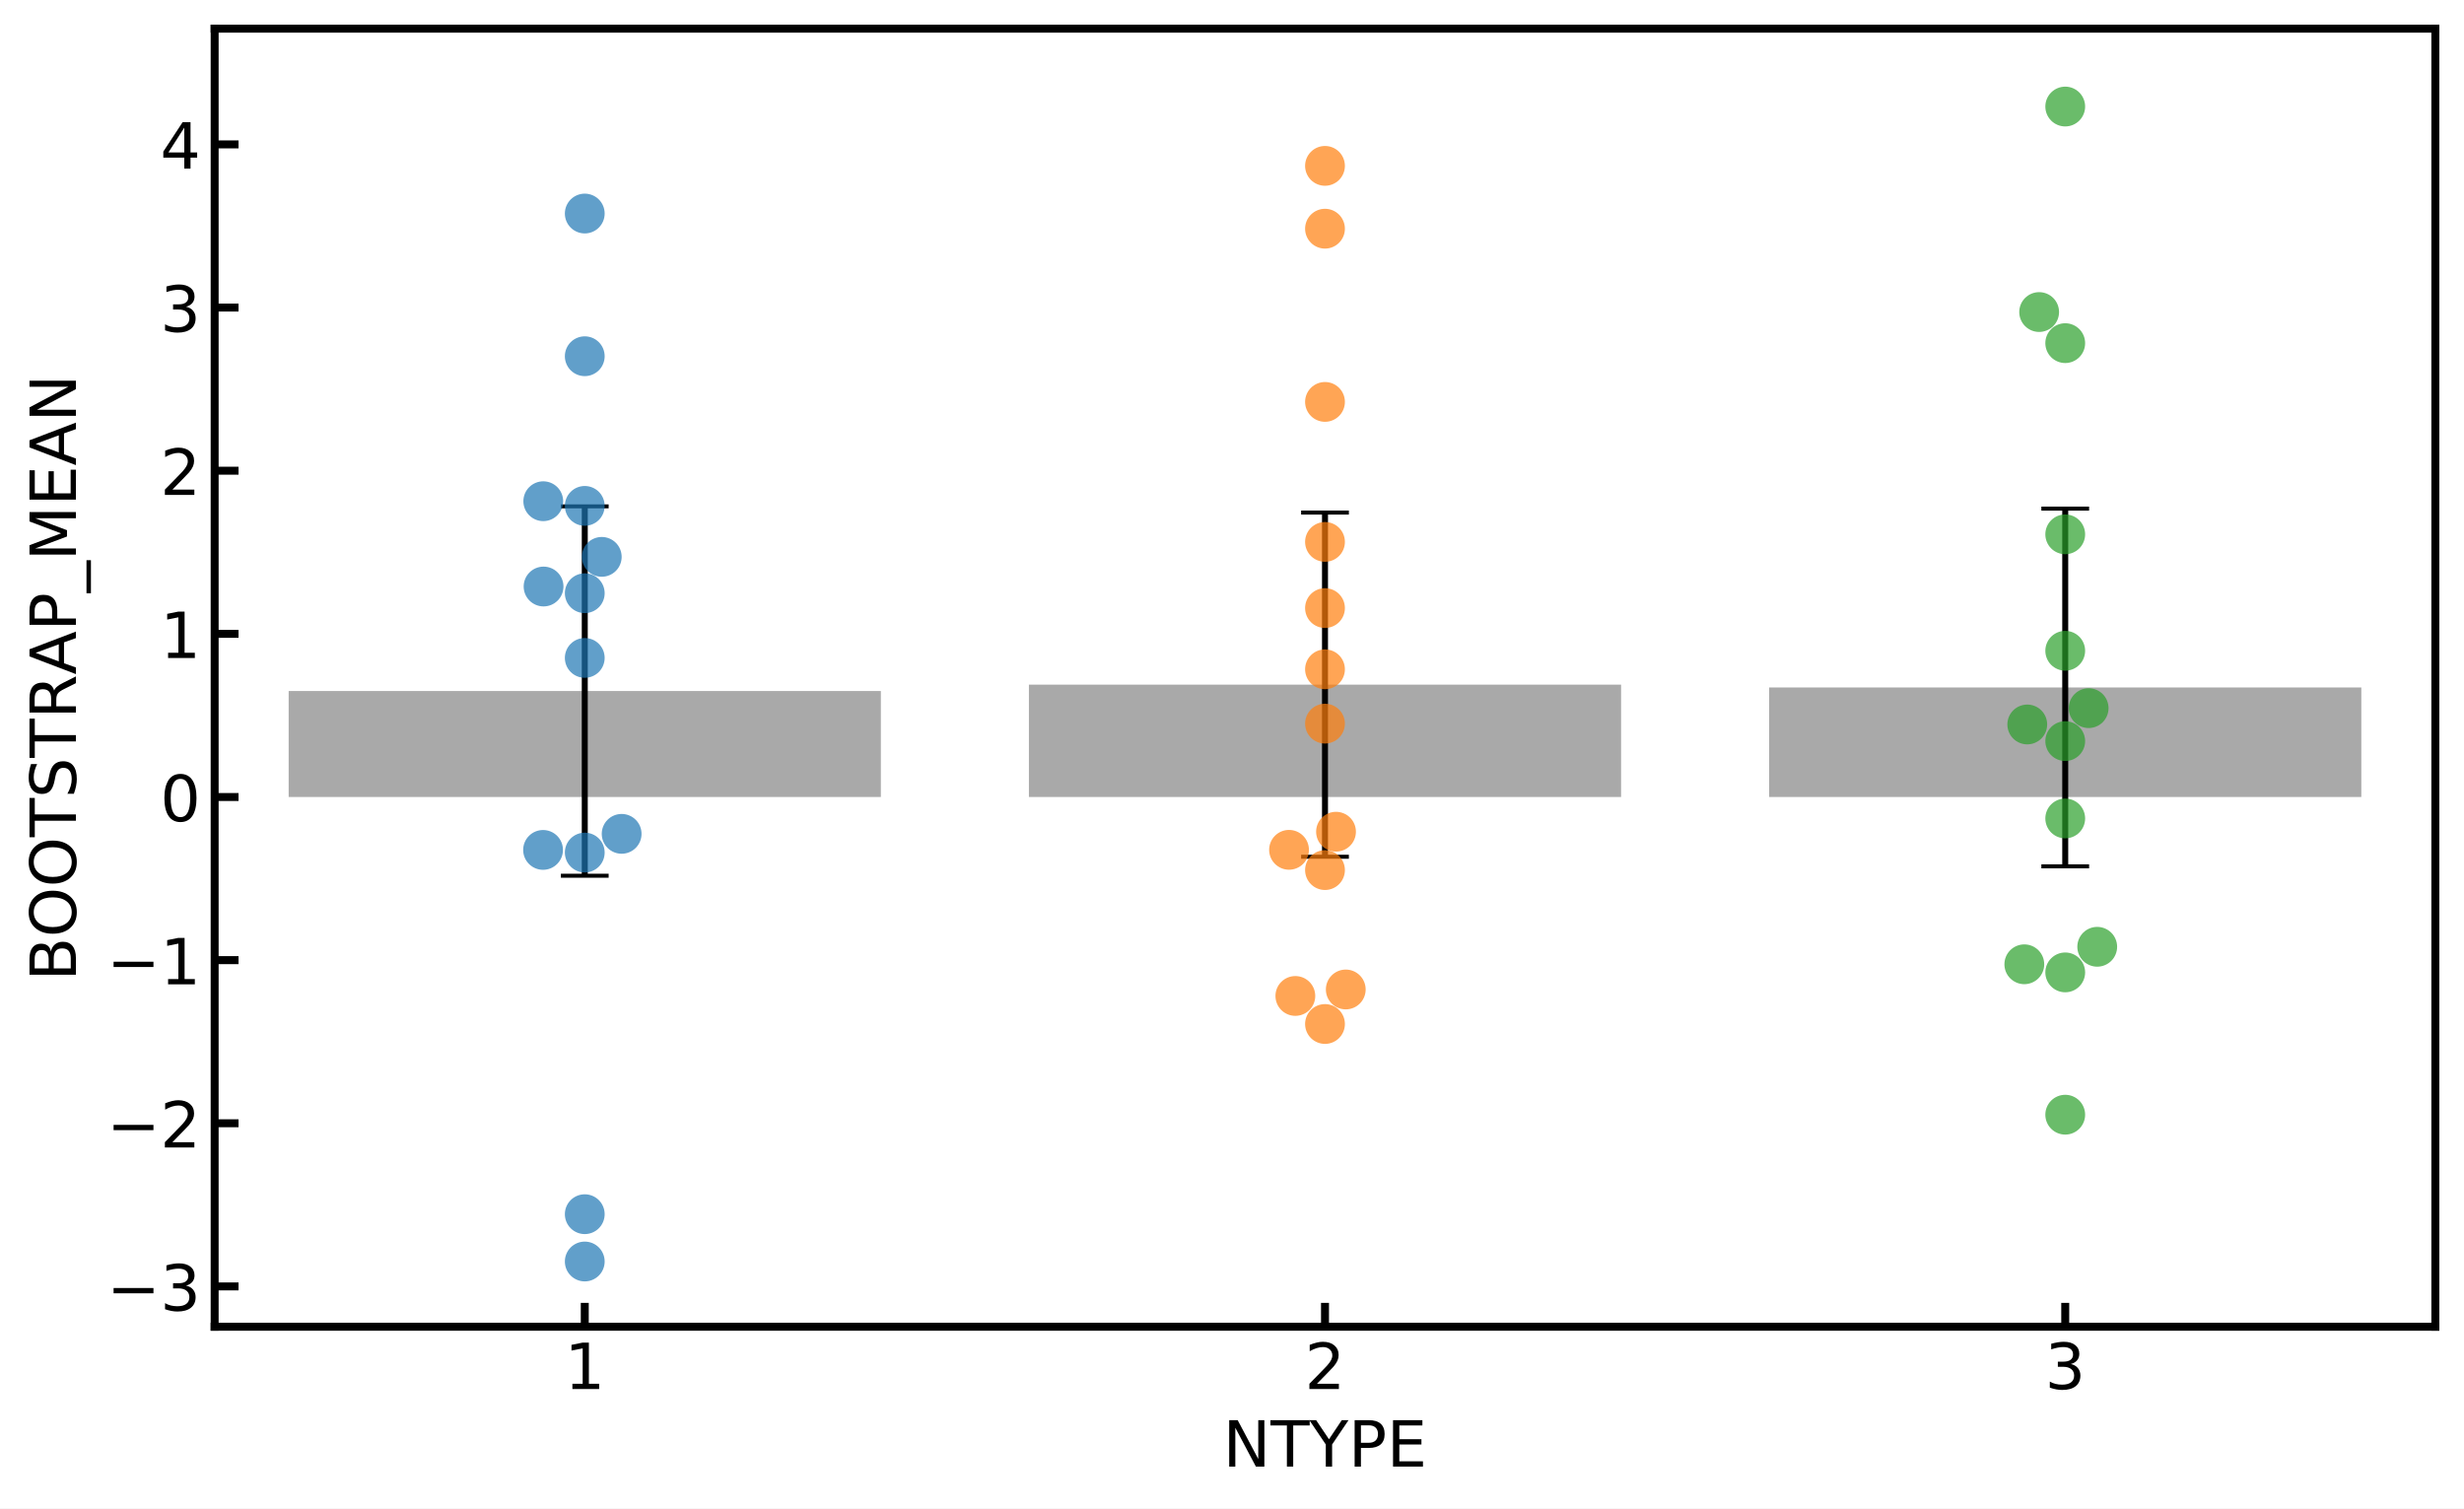
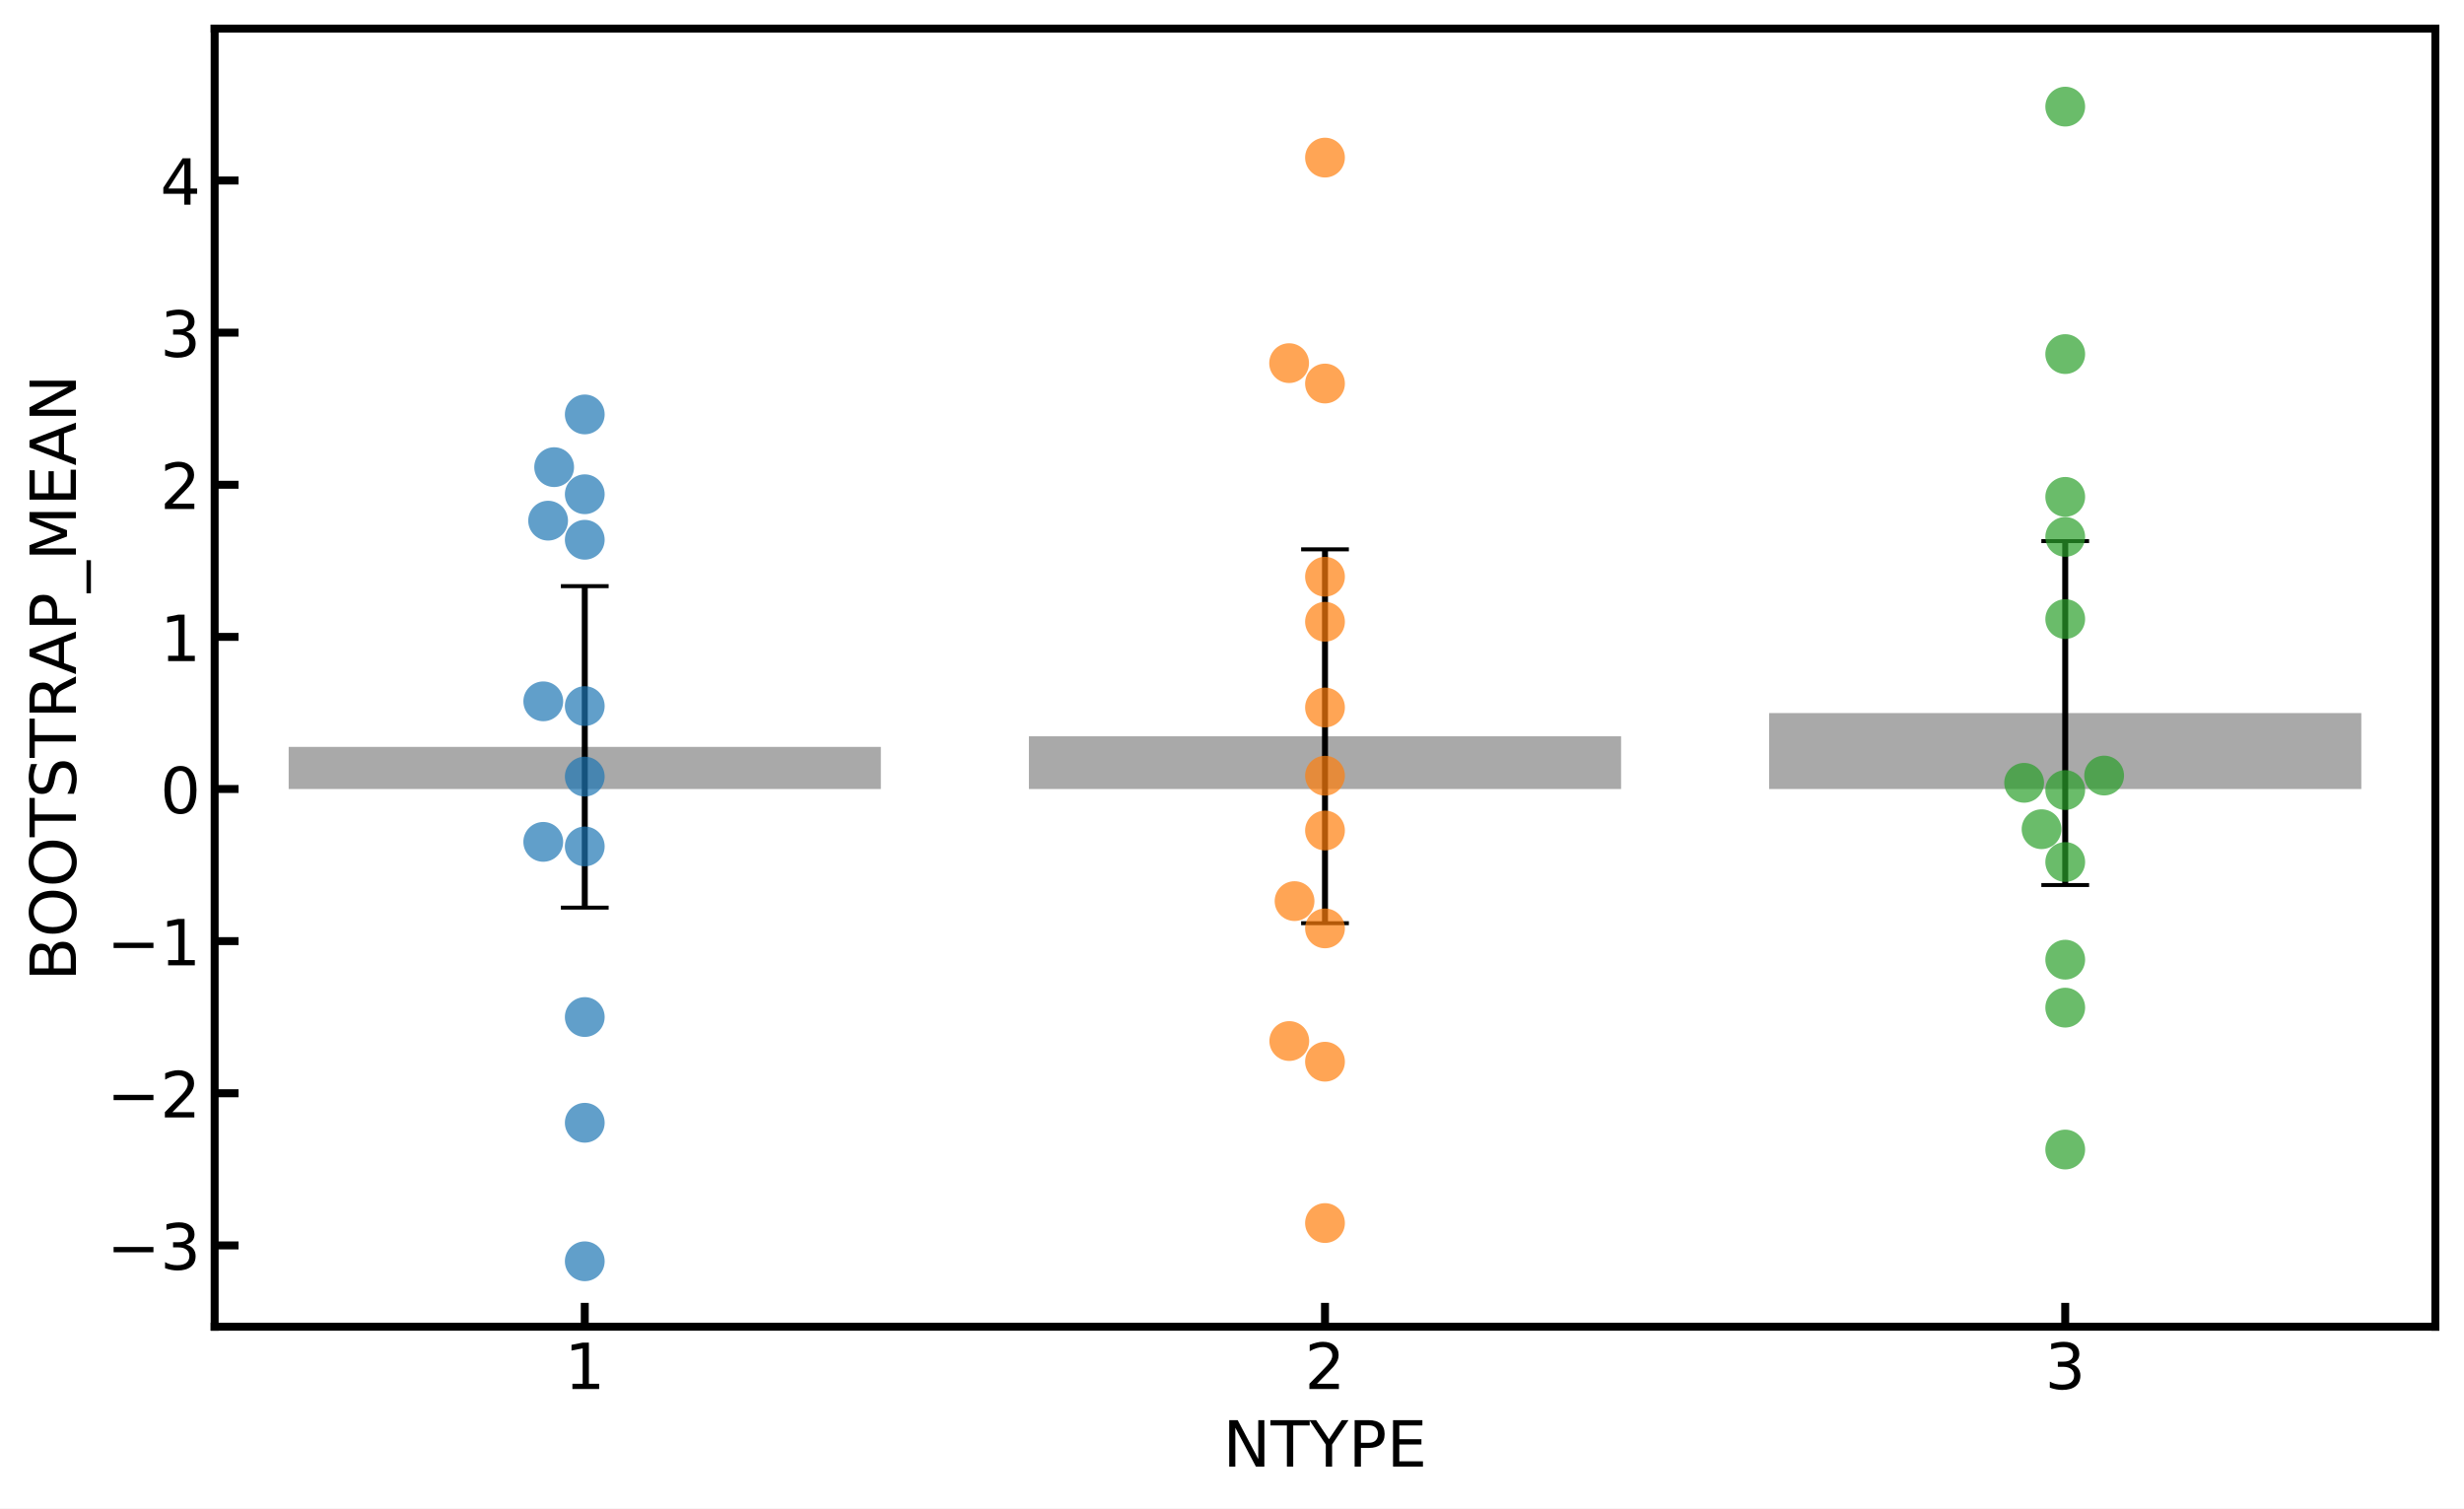
<svg xmlns="http://www.w3.org/2000/svg" xmlns:xlink="http://www.w3.org/1999/xlink" height="379.03pt" version="1.1" viewBox="0 0 619.135 379.03" width="619.135pt">
  <defs>
    <style type="text/css">
*{stroke-linecap:butt;stroke-linejoin:round;}
  </style>
  </defs>
  <g id="figure_1">
    <g id="patch_1">
      <path d="M 0 379.03  L 619.135 379.03  L 619.135 0  L 0 0  z " style="fill:#ffffff;" />
    </g>
    <g id="axes_1">
      <g id="patch_2">
        <path d="M 53.935 333.36  L 611.935 333.36  L 611.935 7.2  L 53.935 7.2  z " style="fill:#ffffff;" />
      </g>
      <g id="patch_3">
-         <path clip-path="url(#p061b980708)" d="M 72.535 200.255  L 221.335 200.255  L 221.335 173.631  L 72.535 173.631  z " style="fill:#a9a9a9;" />
+         <path clip-path="url(#pa48d9155c0)" d="M 72.535 198.251  L 221.335 198.251  L 221.335 187.669  L 72.535 187.669  z " style="fill:#a9a9a9;" />
      </g>
      <g id="patch_4">
-         <path clip-path="url(#p061b980708)" d="M 258.535 200.255  L 407.335 200.255  L 407.335 172.028  L 258.535 172.028  z " style="fill:#a9a9a9;" />
+         <path clip-path="url(#pa48d9155c0)" d="M 258.535 198.251  L 407.335 198.251  L 407.335 185.004  L 258.535 185.004  z " style="fill:#a9a9a9;" />
      </g>
      <g id="patch_5">
-         <path clip-path="url(#p061b980708)" d="M 444.535 200.255  L 593.335 200.255  L 593.335 172.738  L 444.535 172.738  z " style="fill:#a9a9a9;" />
+         <path clip-path="url(#pa48d9155c0)" d="M 444.535 198.251  L 593.335 198.251  L 593.335 179.171  L 444.535 179.171  z " style="fill:#a9a9a9;" />
      </g>
      <g id="matplotlib.axis_1">
        <g id="xtick_1">
          <g id="line2d_1">
            <defs>
-               <path d="M 0 0  L 0 -6  " id="m90420523d6" style="stroke:#000000;stroke-width:2;" />
-             </defs>
-             <g>
-               <use style="stroke:#000000;stroke-width:2;" x="146.935" xlink:href="#m90420523d6" y="333.36" />
+               <path d="M 0 0  L 0 -6  " id="m35ed0ee018" style="stroke:#000000;stroke-width:2;" />
+             </defs>
+             <g>
+               <use style="stroke:#000000;stroke-width:2;" x="146.935" xlink:href="#m35ed0ee018" y="333.36" />
            </g>
          </g>
          <g id="text_1">
            <defs>
              <path d="M 12.406 8.297  L 28.516 8.297  L 28.516 63.922  L 10.984 60.406  L 10.984 69.391  L 28.422 72.906  L 38.281 72.906  L 38.281 8.297  L 54.391 8.297  L 54.391 0  L 12.406 0  z " id="DejaVuSans-49" />
            </defs>
            <g transform="translate(141.845 349.0175)scale(0.16 -0.16)">
              <use xlink:href="#DejaVuSans-49" />
            </g>
          </g>
        </g>
        <g id="xtick_2">
          <g id="line2d_2">
            <g>
-               <use style="stroke:#000000;stroke-width:2;" x="332.935" xlink:href="#m90420523d6" y="333.36" />
+               <use style="stroke:#000000;stroke-width:2;" x="332.935" xlink:href="#m35ed0ee018" y="333.36" />
            </g>
          </g>
          <g id="text_2">
            <defs>
              <path d="M 19.188 8.297  L 53.609 8.297  L 53.609 0  L 7.328 0  L 7.328 8.297  Q 12.938 14.109 22.625 23.891  Q 32.328 33.688 34.812 36.531  Q 39.547 41.844 41.422 45.531  Q 43.312 49.219 43.312 52.781  Q 43.312 58.594 39.234 62.25  Q 35.156 65.922 28.609 65.922  Q 23.969 65.922 18.812 64.312  Q 13.672 62.703 7.812 59.422  L 7.812 69.391  Q 13.766 71.781 18.938 73  Q 24.125 74.219 28.422 74.219  Q 39.75 74.219 46.484 68.547  Q 53.219 62.891 53.219 53.422  Q 53.219 48.922 51.531 44.891  Q 49.859 40.875 45.406 35.406  Q 44.188 33.984 37.641 27.219  Q 31.109 20.453 19.188 8.297  z " id="DejaVuSans-50" />
            </defs>
            <g transform="translate(327.845 349.0175)scale(0.16 -0.16)">
              <use xlink:href="#DejaVuSans-50" />
            </g>
          </g>
        </g>
        <g id="xtick_3">
          <g id="line2d_3">
            <g>
-               <use style="stroke:#000000;stroke-width:2;" x="518.935" xlink:href="#m90420523d6" y="333.36" />
+               <use style="stroke:#000000;stroke-width:2;" x="518.935" xlink:href="#m35ed0ee018" y="333.36" />
            </g>
          </g>
          <g id="text_3">
            <defs>
              <path d="M 40.578 39.312  Q 47.656 37.797 51.625 33  Q 55.609 28.219 55.609 21.188  Q 55.609 10.406 48.188 4.484  Q 40.766 -1.422 27.094 -1.422  Q 22.516 -1.422 17.656 -0.516  Q 12.797 0.391 7.625 2.203  L 7.625 11.719  Q 11.719 9.328 16.594 8.109  Q 21.484 6.891 26.812 6.891  Q 36.078 6.891 40.938 10.547  Q 45.797 14.203 45.797 21.188  Q 45.797 27.641 41.281 31.266  Q 36.766 34.906 28.719 34.906  L 20.219 34.906  L 20.219 43.016  L 29.109 43.016  Q 36.375 43.016 40.234 45.922  Q 44.094 48.828 44.094 54.297  Q 44.094 59.906 40.109 62.906  Q 36.141 65.922 28.719 65.922  Q 24.656 65.922 20.016 65.031  Q 15.375 64.156 9.812 62.312  L 9.812 71.094  Q 15.438 72.656 20.344 73.438  Q 25.25 74.219 29.594 74.219  Q 40.828 74.219 47.359 69.109  Q 53.906 64.016 53.906 55.328  Q 53.906 49.266 50.438 45.094  Q 46.969 40.922 40.578 39.312  z " id="DejaVuSans-51" />
            </defs>
            <g transform="translate(513.845 349.0175)scale(0.16 -0.16)">
              <use xlink:href="#DejaVuSans-51" />
            </g>
          </g>
        </g>
        <g id="text_4">
          <defs>
            <path d="M 9.812 72.906  L 23.094 72.906  L 55.422 11.922  L 55.422 72.906  L 64.984 72.906  L 64.984 0  L 51.703 0  L 19.391 60.984  L 19.391 0  L 9.812 0  z " id="DejaVuSans-78" />
            <path d="M -0.297 72.906  L 61.375 72.906  L 61.375 64.594  L 35.5 64.594  L 35.5 0  L 25.594 0  L 25.594 64.594  L -0.297 64.594  z " id="DejaVuSans-84" />
            <path d="M -0.203 72.906  L 10.406 72.906  L 30.609 42.922  L 50.688 72.906  L 61.281 72.906  L 35.5 34.719  L 35.5 0  L 25.594 0  L 25.594 34.719  z " id="DejaVuSans-89" />
            <path d="M 19.672 64.797  L 19.672 37.406  L 32.078 37.406  Q 38.969 37.406 42.719 40.969  Q 46.484 44.531 46.484 51.125  Q 46.484 57.672 42.719 61.234  Q 38.969 64.797 32.078 64.797  z M 9.812 72.906  L 32.078 72.906  Q 44.344 72.906 50.609 67.359  Q 56.891 61.812 56.891 51.125  Q 56.891 40.328 50.609 34.812  Q 44.344 29.297 32.078 29.297  L 19.672 29.297  L 19.672 0  L 9.812 0  z " id="DejaVuSans-80" />
            <path d="M 9.812 72.906  L 55.906 72.906  L 55.906 64.594  L 19.672 64.594  L 19.672 43.016  L 54.391 43.016  L 54.391 34.719  L 19.672 34.719  L 19.672 8.297  L 56.781 8.297  L 56.781 0  L 9.812 0  z " id="DejaVuSans-69" />
          </defs>
          <g transform="translate(307.2987 368.5025)scale(0.16 -0.16)">
            <use xlink:href="#DejaVuSans-78" />
            <use x="74.805" xlink:href="#DejaVuSans-84" />
            <use x="135.889" xlink:href="#DejaVuSans-89" />
            <use x="196.973" xlink:href="#DejaVuSans-80" />
            <use x="257.275" xlink:href="#DejaVuSans-69" />
          </g>
        </g>
      </g>
      <g id="matplotlib.axis_2">
        <g id="ytick_1">
          <g id="line2d_4">
            <defs>
-               <path d="M 0 0  L 6 0  " id="mc00b51de02" style="stroke:#000000;stroke-width:2;" />
-             </defs>
-             <g>
-               <use style="stroke:#000000;stroke-width:2;" x="53.935" xlink:href="#mc00b51de02" y="323.234" />
+               <path d="M 0 0  L 6 0  " id="m6a6de9eea1" style="stroke:#000000;stroke-width:2;" />
+             </defs>
+             <g>
+               <use style="stroke:#000000;stroke-width:2;" x="53.935" xlink:href="#m6a6de9eea1" y="312.924" />
            </g>
          </g>
          <g id="text_5">
            <defs>
              <path d="M 10.594 35.5  L 73.188 35.5  L 73.188 27.203  L 10.594 27.203  z " id="DejaVuSans-8722" />
            </defs>
-             <g transform="translate(26.8475 329.3125)scale(0.16 -0.16)">
+             <g transform="translate(26.8475 319.0023)scale(0.16 -0.16)">
              <use xlink:href="#DejaVuSans-8722" />
              <use x="83.789" xlink:href="#DejaVuSans-51" />
            </g>
          </g>
        </g>
        <g id="ytick_2">
          <g id="line2d_5">
            <g>
-               <use style="stroke:#000000;stroke-width:2;" x="53.935" xlink:href="#mc00b51de02" y="282.241" />
+               <use style="stroke:#000000;stroke-width:2;" x="53.935" xlink:href="#m6a6de9eea1" y="274.699" />
            </g>
          </g>
          <g id="text_6">
-             <g transform="translate(26.8475 288.3196)scale(0.16 -0.16)">
+             <g transform="translate(26.8475 280.7782)scale(0.16 -0.16)">
              <use xlink:href="#DejaVuSans-8722" />
              <use x="83.789" xlink:href="#DejaVuSans-50" />
            </g>
          </g>
        </g>
        <g id="ytick_3">
          <g id="line2d_6">
            <g>
-               <use style="stroke:#000000;stroke-width:2;" x="53.935" xlink:href="#mc00b51de02" y="241.248" />
+               <use style="stroke:#000000;stroke-width:2;" x="53.935" xlink:href="#m6a6de9eea1" y="236.475" />
            </g>
          </g>
          <g id="text_7">
-             <g transform="translate(26.8475 247.3266)scale(0.16 -0.16)">
+             <g transform="translate(26.8475 242.5542)scale(0.16 -0.16)">
              <use xlink:href="#DejaVuSans-8722" />
              <use x="83.789" xlink:href="#DejaVuSans-49" />
            </g>
          </g>
        </g>
        <g id="ytick_4">
          <g id="line2d_7">
            <g>
-               <use style="stroke:#000000;stroke-width:2;" x="53.935" xlink:href="#mc00b51de02" y="200.255" />
+               <use style="stroke:#000000;stroke-width:2;" x="53.935" xlink:href="#m6a6de9eea1" y="198.251" />
            </g>
          </g>
          <g id="text_8">
            <defs>
              <path d="M 31.781 66.406  Q 24.172 66.406 20.328 58.906  Q 16.5 51.422 16.5 36.375  Q 16.5 21.391 20.328 13.891  Q 24.172 6.391 31.781 6.391  Q 39.453 6.391 43.281 13.891  Q 47.125 21.391 47.125 36.375  Q 47.125 51.422 43.281 58.906  Q 39.453 66.406 31.781 66.406  z M 31.781 74.219  Q 44.047 74.219 50.516 64.516  Q 56.984 54.828 56.984 36.375  Q 56.984 17.969 50.516 8.266  Q 44.047 -1.422 31.781 -1.422  Q 19.531 -1.422 13.062 8.266  Q 6.594 17.969 6.594 36.375  Q 6.594 54.828 13.062 64.516  Q 19.531 74.219 31.781 74.219  z " id="DejaVuSans-48" />
            </defs>
-             <g transform="translate(40.255 206.3337)scale(0.16 -0.16)">
+             <g transform="translate(40.255 204.3301)scale(0.16 -0.16)">
              <use xlink:href="#DejaVuSans-48" />
            </g>
          </g>
        </g>
        <g id="ytick_5">
          <g id="line2d_8">
            <g>
-               <use style="stroke:#000000;stroke-width:2;" x="53.935" xlink:href="#mc00b51de02" y="159.262" />
+               <use style="stroke:#000000;stroke-width:2;" x="53.935" xlink:href="#m6a6de9eea1" y="160.027" />
            </g>
          </g>
          <g id="text_9">
-             <g transform="translate(40.255 165.3407)scale(0.16 -0.16)">
+             <g transform="translate(40.255 166.106)scale(0.16 -0.16)">
              <use xlink:href="#DejaVuSans-49" />
            </g>
          </g>
        </g>
        <g id="ytick_6">
          <g id="line2d_9">
            <g>
-               <use style="stroke:#000000;stroke-width:2;" x="53.935" xlink:href="#mc00b51de02" y="118.269" />
+               <use style="stroke:#000000;stroke-width:2;" x="53.935" xlink:href="#m6a6de9eea1" y="121.803" />
            </g>
          </g>
          <g id="text_10">
-             <g transform="translate(40.255 124.3477)scale(0.16 -0.16)">
+             <g transform="translate(40.255 127.8819)scale(0.16 -0.16)">
              <use xlink:href="#DejaVuSans-50" />
            </g>
          </g>
        </g>
        <g id="ytick_7">
          <g id="line2d_10">
            <g>
-               <use style="stroke:#000000;stroke-width:2;" x="53.935" xlink:href="#mc00b51de02" y="77.276" />
+               <use style="stroke:#000000;stroke-width:2;" x="53.935" xlink:href="#m6a6de9eea1" y="83.579" />
            </g>
          </g>
          <g id="text_11">
-             <g transform="translate(40.255 83.35477)scale(0.16 -0.16)">
+             <g transform="translate(40.255 89.65787)scale(0.16 -0.16)">
              <use xlink:href="#DejaVuSans-51" />
            </g>
          </g>
        </g>
        <g id="ytick_8">
          <g id="line2d_11">
            <g>
-               <use style="stroke:#000000;stroke-width:2;" x="53.935" xlink:href="#mc00b51de02" y="36.283" />
+               <use style="stroke:#000000;stroke-width:2;" x="53.935" xlink:href="#m6a6de9eea1" y="45.355" />
            </g>
          </g>
          <g id="text_12">
            <defs>
              <path d="M 37.797 64.312  L 12.891 25.391  L 37.797 25.391  z M 35.203 72.906  L 47.609 72.906  L 47.609 25.391  L 58.016 25.391  L 58.016 17.188  L 47.609 17.188  L 47.609 0  L 37.797 0  L 37.797 17.188  L 4.891 17.188  L 4.891 26.703  z " id="DejaVuSans-52" />
            </defs>
-             <g transform="translate(40.255 42.3618)scale(0.16 -0.16)">
+             <g transform="translate(40.255 51.4338)scale(0.16 -0.16)">
              <use xlink:href="#DejaVuSans-52" />
            </g>
          </g>
        </g>
        <g id="text_13">
          <defs>
            <path d="M 19.672 34.812  L 19.672 8.109  L 35.5 8.109  Q 43.453 8.109 47.281 11.406  Q 51.125 14.703 51.125 21.484  Q 51.125 28.328 47.281 31.562  Q 43.453 34.812 35.5 34.812  z M 19.672 64.797  L 19.672 42.828  L 34.281 42.828  Q 41.5 42.828 45.031 45.531  Q 48.578 48.25 48.578 53.812  Q 48.578 59.328 45.031 62.062  Q 41.5 64.797 34.281 64.797  z M 9.812 72.906  L 35.016 72.906  Q 46.297 72.906 52.391 68.219  Q 58.5 63.531 58.5 54.891  Q 58.5 48.188 55.375 44.234  Q 52.25 40.281 46.188 39.312  Q 53.469 37.75 57.5 32.781  Q 61.531 27.828 61.531 20.406  Q 61.531 10.641 54.891 5.312  Q 48.25 0 35.984 0  L 9.812 0  z " id="DejaVuSans-66" />
            <path d="M 39.406 66.219  Q 28.656 66.219 22.328 58.203  Q 16.016 50.203 16.016 36.375  Q 16.016 22.609 22.328 14.594  Q 28.656 6.594 39.406 6.594  Q 50.141 6.594 56.422 14.594  Q 62.703 22.609 62.703 36.375  Q 62.703 50.203 56.422 58.203  Q 50.141 66.219 39.406 66.219  z M 39.406 74.219  Q 54.734 74.219 63.906 63.938  Q 73.094 53.656 73.094 36.375  Q 73.094 19.141 63.906 8.859  Q 54.734 -1.422 39.406 -1.422  Q 24.031 -1.422 14.812 8.828  Q 5.609 19.094 5.609 36.375  Q 5.609 53.656 14.812 63.938  Q 24.031 74.219 39.406 74.219  z " id="DejaVuSans-79" />
            <path d="M 53.516 70.516  L 53.516 60.891  Q 47.906 63.578 42.922 64.891  Q 37.938 66.219 33.297 66.219  Q 25.25 66.219 20.875 63.094  Q 16.5 59.969 16.5 54.203  Q 16.5 49.359 19.406 46.891  Q 22.312 44.438 30.422 42.922  L 36.375 41.703  Q 47.406 39.594 52.656 34.297  Q 57.906 29 57.906 20.125  Q 57.906 9.516 50.797 4.047  Q 43.703 -1.422 29.984 -1.422  Q 24.812 -1.422 18.969 -0.25  Q 13.141 0.922 6.891 3.219  L 6.891 13.375  Q 12.891 10.016 18.656 8.297  Q 24.422 6.594 29.984 6.594  Q 38.422 6.594 43.016 9.906  Q 47.609 13.234 47.609 19.391  Q 47.609 24.75 44.312 27.781  Q 41.016 30.812 33.5 32.328  L 27.484 33.5  Q 16.453 35.688 11.516 40.375  Q 6.594 45.062 6.594 53.422  Q 6.594 63.094 13.406 68.656  Q 20.219 74.219 32.172 74.219  Q 37.312 74.219 42.625 73.281  Q 47.953 72.359 53.516 70.516  z " id="DejaVuSans-83" />
            <path d="M 44.391 34.188  Q 47.562 33.109 50.562 29.594  Q 53.562 26.078 56.594 19.922  L 66.609 0  L 56 0  L 46.688 18.703  Q 43.062 26.031 39.672 28.422  Q 36.281 30.812 30.422 30.812  L 19.672 30.812  L 19.672 0  L 9.812 0  L 9.812 72.906  L 32.078 72.906  Q 44.578 72.906 50.734 67.672  Q 56.891 62.453 56.891 51.906  Q 56.891 45.016 53.688 40.469  Q 50.484 35.938 44.391 34.188  z M 19.672 64.797  L 19.672 38.922  L 32.078 38.922  Q 39.203 38.922 42.844 42.219  Q 46.484 45.516 46.484 51.906  Q 46.484 58.297 42.844 61.547  Q 39.203 64.797 32.078 64.797  z " id="DejaVuSans-82" />
            <path d="M 34.188 63.188  L 20.797 26.906  L 47.609 26.906  z M 28.609 72.906  L 39.797 72.906  L 67.578 0  L 57.328 0  L 50.688 18.703  L 17.828 18.703  L 11.188 0  L 0.781 0  z " id="DejaVuSans-65" />
            <path d="M 50.984 -16.609  L 50.984 -23.578  L -0.984 -23.578  L -0.984 -16.609  z " id="DejaVuSans-95" />
            <path d="M 9.812 72.906  L 24.516 72.906  L 43.109 23.297  L 61.812 72.906  L 76.516 72.906  L 76.516 0  L 66.891 0  L 66.891 64.016  L 48.094 14.016  L 38.188 14.016  L 19.391 64.016  L 19.391 0  L 9.812 0  z " id="DejaVuSans-77" />
          </defs>
          <g transform="translate(19.075 246.4787)rotate(-90)scale(0.16 -0.16)">
            <use xlink:href="#DejaVuSans-66" />
            <use x="68.588" xlink:href="#DejaVuSans-79" />
            <use x="147.299" xlink:href="#DejaVuSans-79" />
            <use x="226.01" xlink:href="#DejaVuSans-84" />
            <use x="287.094" xlink:href="#DejaVuSans-83" />
            <use x="350.57" xlink:href="#DejaVuSans-84" />
            <use x="411.654" xlink:href="#DejaVuSans-82" />
            <use x="481.074" xlink:href="#DejaVuSans-65" />
            <use x="549.482" xlink:href="#DejaVuSans-80" />
            <use x="609.785" xlink:href="#DejaVuSans-95" />
            <use x="659.785" xlink:href="#DejaVuSans-77" />
            <use x="746.064" xlink:href="#DejaVuSans-69" />
            <use x="809.248" xlink:href="#DejaVuSans-65" />
            <use x="877.656" xlink:href="#DejaVuSans-78" />
          </g>
        </g>
      </g>
      <g id="LineCollection_1">
-         <path clip-path="url(#p061b980708)" d="M 146.935 220.036  L 146.935 127.227  " style="fill:none;stroke:#000000;stroke-width:1.5;" />
-         <path clip-path="url(#p061b980708)" d="M 332.935 215.27  L 332.935 128.787  " style="fill:none;stroke:#000000;stroke-width:1.5;" />
-         <path clip-path="url(#p061b980708)" d="M 518.935 217.677  L 518.935 127.799  " style="fill:none;stroke:#000000;stroke-width:1.5;" />
+         <path clip-path="url(#pa48d9155c0)" d="M 146.935 228.059  L 146.935 147.279  " style="fill:none;stroke:#000000;stroke-width:1.5;" />
+         <path clip-path="url(#pa48d9155c0)" d="M 332.935 231.971  L 332.935 138.037  " style="fill:none;stroke:#000000;stroke-width:1.5;" />
+         <path clip-path="url(#pa48d9155c0)" d="M 518.935 222.379  L 518.935 135.964  " style="fill:none;stroke:#000000;stroke-width:1.5;" />
      </g>
      <g id="line2d_12">
        <defs>
-           <path d="M 6 0  L -6 -0  " id="m461feca19f" style="stroke:#000000;" />
+           <path d="M 6 0  L -6 -0  " id="m8e07879049" style="stroke:#000000;" />
        </defs>
-         <g clip-path="url(#p061b980708)">
-           <use style="stroke:#000000;" x="146.935" xlink:href="#m461feca19f" y="220.036" />
-           <use style="stroke:#000000;" x="332.935" xlink:href="#m461feca19f" y="215.27" />
-           <use style="stroke:#000000;" x="518.935" xlink:href="#m461feca19f" y="217.677" />
+         <g clip-path="url(#pa48d9155c0)">
+           <use style="stroke:#000000;" x="146.935" xlink:href="#m8e07879049" y="228.059" />
+           <use style="stroke:#000000;" x="332.935" xlink:href="#m8e07879049" y="231.971" />
+           <use style="stroke:#000000;" x="518.935" xlink:href="#m8e07879049" y="222.379" />
        </g>
      </g>
      <g id="line2d_13">
-         <g clip-path="url(#p061b980708)">
-           <use style="stroke:#000000;" x="146.935" xlink:href="#m461feca19f" y="127.227" />
-           <use style="stroke:#000000;" x="332.935" xlink:href="#m461feca19f" y="128.787" />
-           <use style="stroke:#000000;" x="518.935" xlink:href="#m461feca19f" y="127.799" />
+         <g clip-path="url(#pa48d9155c0)">
+           <use style="stroke:#000000;" x="146.935" xlink:href="#m8e07879049" y="147.279" />
+           <use style="stroke:#000000;" x="332.935" xlink:href="#m8e07879049" y="138.037" />
+           <use style="stroke:#000000;" x="518.935" xlink:href="#m8e07879049" y="135.964" />
        </g>
      </g>
      <g id="patch_6">
        <path d="M 53.935 333.36  L 53.935 7.2  " style="fill:none;stroke:#000000;stroke-linecap:square;stroke-linejoin:miter;stroke-width:2;" />
      </g>
      <g id="patch_7">
        <path d="M 611.935 333.36  L 611.935 7.2  " style="fill:none;stroke:#000000;stroke-linecap:square;stroke-linejoin:miter;stroke-width:2;" />
      </g>
      <g id="patch_8">
        <path d="M 53.935 333.36  L 611.935 333.36  " style="fill:none;stroke:#000000;stroke-linecap:square;stroke-linejoin:miter;stroke-width:2;" />
      </g>
      <g id="patch_9">
        <path d="M 53.935 7.2  L 611.935 7.2  " style="fill:none;stroke:#000000;stroke-linecap:square;stroke-linejoin:miter;stroke-width:2;" />
      </g>
      <g id="PathCollection_1">
        <defs>
-           <path d="M 0 5  C 1.326 5 2.598 4.473 3.536 3.536  C 4.473 2.598 5 1.326 5 0  C 5 -1.326 4.473 -2.598 3.536 -3.536  C 2.598 -4.473 1.326 -5 0 -5  C -1.326 -5 -2.598 -4.473 -3.536 -3.536  C -4.473 -2.598 -5 -1.326 -5 0  C -5 1.326 -4.473 2.598 -3.536 3.536  C -2.598 4.473 -1.326 5 0 5  z " id="C0_0_982b6707ca" />
+           <path d="M 0 5  C 1.326 5 2.598 4.473 3.536 3.536  C 4.473 2.598 5 1.326 5 0  C 5 -1.326 4.473 -2.598 3.536 -3.536  C 2.598 -4.473 1.326 -5 0 -5  C -1.326 -5 -2.598 -4.473 -3.536 -3.536  C -4.473 -2.598 -5 -1.326 -5 0  C -5 1.326 -4.473 2.598 -3.536 3.536  C -2.598 4.473 -1.326 5 0 5  z " id="C0_0_4841799853" />
        </defs>
-         <g clip-path="url(#p061b980708)">
-           <use style="fill:#1f77b4;fill-opacity:0.7;" x="146.935" xlink:href="#C0_0_982b6707ca" y="316.97" />
-         </g>
-         <g clip-path="url(#p061b980708)">
-           <use style="fill:#1f77b4;fill-opacity:0.7;" x="146.935" xlink:href="#C0_0_982b6707ca" y="305.084" />
-         </g>
-         <g clip-path="url(#p061b980708)">
-           <use style="fill:#1f77b4;fill-opacity:0.7;" x="146.935" xlink:href="#C0_0_982b6707ca" y="214.218" />
-         </g>
-         <g clip-path="url(#p061b980708)">
-           <use style="fill:#1f77b4;fill-opacity:0.7;" x="136.458" xlink:href="#C0_0_982b6707ca" y="213.553" />
-         </g>
-         <g clip-path="url(#p061b980708)">
-           <use style="fill:#1f77b4;fill-opacity:0.7;" x="156.202" xlink:href="#C0_0_982b6707ca" y="209.516" />
-         </g>
-         <g clip-path="url(#p061b980708)">
-           <use style="fill:#1f77b4;fill-opacity:0.7;" x="146.935" xlink:href="#C0_0_982b6707ca" y="165.309" />
-         </g>
-         <g clip-path="url(#p061b980708)">
-           <use style="fill:#1f77b4;fill-opacity:0.7;" x="146.935" xlink:href="#C0_0_982b6707ca" y="149.055" />
-         </g>
-         <g clip-path="url(#p061b980708)">
-           <use style="fill:#1f77b4;fill-opacity:0.7;" x="136.585" xlink:href="#C0_0_982b6707ca" y="147.371" />
-         </g>
-         <g clip-path="url(#p061b980708)">
-           <use style="fill:#1f77b4;fill-opacity:0.7;" x="151.206" xlink:href="#C0_0_982b6707ca" y="139.919" />
-         </g>
-         <g clip-path="url(#p061b980708)">
-           <use style="fill:#1f77b4;fill-opacity:0.7;" x="146.935" xlink:href="#C0_0_982b6707ca" y="127.113" />
-         </g>
-         <g clip-path="url(#p061b980708)">
-           <use style="fill:#1f77b4;fill-opacity:0.7;" x="136.508" xlink:href="#C0_0_982b6707ca" y="125.939" />
-         </g>
-         <g clip-path="url(#p061b980708)">
-           <use style="fill:#1f77b4;fill-opacity:0.7;" x="146.935" xlink:href="#C0_0_982b6707ca" y="89.507" />
-         </g>
-         <g clip-path="url(#p061b980708)">
-           <use style="fill:#1f77b4;fill-opacity:0.7;" x="146.935" xlink:href="#C0_0_982b6707ca" y="53.654" />
+         <g clip-path="url(#pa48d9155c0)">
+           <use style="fill:#1f77b4;fill-opacity:0.7;" x="146.935" xlink:href="#C0_0_4841799853" y="316.916" />
+         </g>
+         <g clip-path="url(#pa48d9155c0)">
+           <use style="fill:#1f77b4;fill-opacity:0.7;" x="146.935" xlink:href="#C0_0_4841799853" y="282.112" />
+         </g>
+         <g clip-path="url(#pa48d9155c0)">
+           <use style="fill:#1f77b4;fill-opacity:0.7;" x="146.935" xlink:href="#C0_0_4841799853" y="255.547" />
+         </g>
+         <g clip-path="url(#pa48d9155c0)">
+           <use style="fill:#1f77b4;fill-opacity:0.7;" x="146.935" xlink:href="#C0_0_4841799853" y="212.68" />
+         </g>
+         <g clip-path="url(#pa48d9155c0)">
+           <use style="fill:#1f77b4;fill-opacity:0.7;" x="136.505" xlink:href="#C0_0_4841799853" y="211.531" />
+         </g>
+         <g clip-path="url(#pa48d9155c0)">
+           <use style="fill:#1f77b4;fill-opacity:0.7;" x="146.935" xlink:href="#C0_0_4841799853" y="195.134" />
+         </g>
+         <g clip-path="url(#pa48d9155c0)">
+           <use style="fill:#1f77b4;fill-opacity:0.7;" x="146.935" xlink:href="#C0_0_4841799853" y="177.416" />
+         </g>
+         <g clip-path="url(#pa48d9155c0)">
+           <use style="fill:#1f77b4;fill-opacity:0.7;" x="136.51" xlink:href="#C0_0_4841799853" y="176.22" />
+         </g>
+         <g clip-path="url(#pa48d9155c0)">
+           <use style="fill:#1f77b4;fill-opacity:0.7;" x="146.935" xlink:href="#C0_0_4841799853" y="135.625" />
+         </g>
+         <g clip-path="url(#pa48d9155c0)">
+           <use style="fill:#1f77b4;fill-opacity:0.7;" x="137.725" xlink:href="#C0_0_4841799853" y="130.823" />
+         </g>
+         <g clip-path="url(#pa48d9155c0)">
+           <use style="fill:#1f77b4;fill-opacity:0.7;" x="146.935" xlink:href="#C0_0_4841799853" y="124.187" />
+         </g>
+         <g clip-path="url(#pa48d9155c0)">
+           <use style="fill:#1f77b4;fill-opacity:0.7;" x="139.244" xlink:href="#C0_0_4841799853" y="117.379" />
+         </g>
+         <g clip-path="url(#pa48d9155c0)">
+           <use style="fill:#1f77b4;fill-opacity:0.7;" x="146.935" xlink:href="#C0_0_4841799853" y="104.131" />
        </g>
      </g>
      <g id="PathCollection_2">
        <defs>
-           <path d="M 0 5  C 1.326 5 2.598 4.473 3.536 3.536  C 4.473 2.598 5 1.326 5 0  C 5 -1.326 4.473 -2.598 3.536 -3.536  C 2.598 -4.473 1.326 -5 0 -5  C -1.326 -5 -2.598 -4.473 -3.536 -3.536  C -4.473 -2.598 -5 -1.326 -5 0  C -5 1.326 -4.473 2.598 -3.536 3.536  C -2.598 4.473 -1.326 5 0 5  z " id="C1_0_d38a144f8d" />
+           <path d="M 0 5  C 1.326 5 2.598 4.473 3.536 3.536  C 4.473 2.598 5 1.326 5 0  C 5 -1.326 4.473 -2.598 3.536 -3.536  C 2.598 -4.473 1.326 -5 0 -5  C -1.326 -5 -2.598 -4.473 -3.536 -3.536  C -4.473 -2.598 -5 -1.326 -5 0  C -5 1.326 -4.473 2.598 -3.536 3.536  C -2.598 4.473 -1.326 5 0 5  z " id="C1_0_a7a6891e0a" />
        </defs>
-         <g clip-path="url(#p061b980708)">
-           <use style="fill:#ff7f0e;fill-opacity:0.7;" x="332.935" xlink:href="#C1_0_d38a144f8d" y="257.296" />
-         </g>
-         <g clip-path="url(#p061b980708)">
-           <use style="fill:#ff7f0e;fill-opacity:0.7;" x="325.487" xlink:href="#C1_0_d38a144f8d" y="250.248" />
-         </g>
-         <g clip-path="url(#p061b980708)">
-           <use style="fill:#ff7f0e;fill-opacity:0.7;" x="338.154" xlink:href="#C1_0_d38a144f8d" y="248.619" />
-         </g>
-         <g clip-path="url(#p061b980708)">
-           <use style="fill:#ff7f0e;fill-opacity:0.7;" x="332.935" xlink:href="#C1_0_d38a144f8d" y="218.625" />
-         </g>
-         <g clip-path="url(#p061b980708)">
-           <use style="fill:#ff7f0e;fill-opacity:0.7;" x="323.9" xlink:href="#C1_0_d38a144f8d" y="213.53" />
-         </g>
-         <g clip-path="url(#p061b980708)">
-           <use style="fill:#ff7f0e;fill-opacity:0.7;" x="335.704" xlink:href="#C1_0_d38a144f8d" y="208.979" />
-         </g>
-         <g clip-path="url(#p061b980708)">
-           <use style="fill:#ff7f0e;fill-opacity:0.7;" x="332.935" xlink:href="#C1_0_d38a144f8d" y="181.826" />
-         </g>
-         <g clip-path="url(#p061b980708)">
-           <use style="fill:#ff7f0e;fill-opacity:0.7;" x="332.935" xlink:href="#C1_0_d38a144f8d" y="168.171" />
-         </g>
-         <g clip-path="url(#p061b980708)">
-           <use style="fill:#ff7f0e;fill-opacity:0.7;" x="332.935" xlink:href="#C1_0_d38a144f8d" y="152.789" />
-         </g>
-         <g clip-path="url(#p061b980708)">
-           <use style="fill:#ff7f0e;fill-opacity:0.7;" x="332.935" xlink:href="#C1_0_d38a144f8d" y="136.161" />
-         </g>
-         <g clip-path="url(#p061b980708)">
-           <use style="fill:#ff7f0e;fill-opacity:0.7;" x="332.935" xlink:href="#C1_0_d38a144f8d" y="100.985" />
-         </g>
-         <g clip-path="url(#p061b980708)">
-           <use style="fill:#ff7f0e;fill-opacity:0.7;" x="332.935" xlink:href="#C1_0_d38a144f8d" y="57.463" />
-         </g>
-         <g clip-path="url(#p061b980708)">
-           <use style="fill:#ff7f0e;fill-opacity:0.7;" x="332.935" xlink:href="#C1_0_d38a144f8d" y="41.677" />
+         <g clip-path="url(#pa48d9155c0)">
+           <use style="fill:#ff7f0e;fill-opacity:0.7;" x="332.935" xlink:href="#C1_0_a7a6891e0a" y="307.312" />
+         </g>
+         <g clip-path="url(#pa48d9155c0)">
+           <use style="fill:#ff7f0e;fill-opacity:0.7;" x="332.935" xlink:href="#C1_0_a7a6891e0a" y="266.768" />
+         </g>
+         <g clip-path="url(#pa48d9155c0)">
+           <use style="fill:#ff7f0e;fill-opacity:0.7;" x="323.963" xlink:href="#C1_0_a7a6891e0a" y="261.574" />
+         </g>
+         <g clip-path="url(#pa48d9155c0)">
+           <use style="fill:#ff7f0e;fill-opacity:0.7;" x="332.935" xlink:href="#C1_0_a7a6891e0a" y="233.27" />
+         </g>
+         <g clip-path="url(#pa48d9155c0)">
+           <use style="fill:#ff7f0e;fill-opacity:0.7;" x="325.286" xlink:href="#C1_0_a7a6891e0a" y="226.419" />
+         </g>
+         <g clip-path="url(#pa48d9155c0)">
+           <use style="fill:#ff7f0e;fill-opacity:0.7;" x="332.935" xlink:href="#C1_0_a7a6891e0a" y="208.678" />
+         </g>
+         <g clip-path="url(#pa48d9155c0)">
+           <use style="fill:#ff7f0e;fill-opacity:0.7;" x="332.935" xlink:href="#C1_0_a7a6891e0a" y="194.91" />
+         </g>
+         <g clip-path="url(#pa48d9155c0)">
+           <use style="fill:#ff7f0e;fill-opacity:0.7;" x="332.935" xlink:href="#C1_0_a7a6891e0a" y="177.769" />
+         </g>
+         <g clip-path="url(#pa48d9155c0)">
+           <use style="fill:#ff7f0e;fill-opacity:0.7;" x="332.935" xlink:href="#C1_0_a7a6891e0a" y="156.226" />
+         </g>
+         <g clip-path="url(#pa48d9155c0)">
+           <use style="fill:#ff7f0e;fill-opacity:0.7;" x="332.935" xlink:href="#C1_0_a7a6891e0a" y="144.91" />
+         </g>
+         <g clip-path="url(#pa48d9155c0)">
+           <use style="fill:#ff7f0e;fill-opacity:0.7;" x="332.935" xlink:href="#C1_0_a7a6891e0a" y="96.369" />
+         </g>
+         <g clip-path="url(#pa48d9155c0)">
+           <use style="fill:#ff7f0e;fill-opacity:0.7;" x="323.92" xlink:href="#C1_0_a7a6891e0a" y="91.243" />
+         </g>
+         <g clip-path="url(#pa48d9155c0)">
+           <use style="fill:#ff7f0e;fill-opacity:0.7;" x="332.935" xlink:href="#C1_0_a7a6891e0a" y="39.6" />
        </g>
      </g>
      <g id="PathCollection_3">
        <defs>
-           <path d="M 0 5  C 1.326 5 2.598 4.473 3.536 3.536  C 4.473 2.598 5 1.326 5 0  C 5 -1.326 4.473 -2.598 3.536 -3.536  C 2.598 -4.473 1.326 -5 0 -5  C -1.326 -5 -2.598 -4.473 -3.536 -3.536  C -4.473 -2.598 -5 -1.326 -5 0  C -5 1.326 -4.473 2.598 -3.536 3.536  C -2.598 4.473 -1.326 5 0 5  z " id="C2_0_9bebf87c22" />
+           <path d="M 0 5  C 1.326 5 2.598 4.473 3.536 3.536  C 4.473 2.598 5 1.326 5 0  C 5 -1.326 4.473 -2.598 3.536 -3.536  C 2.598 -4.473 1.326 -5 0 -5  C -1.326 -5 -2.598 -4.473 -3.536 -3.536  C -4.473 -2.598 -5 -1.326 -5 0  C -5 1.326 -4.473 2.598 -3.536 3.536  C -2.598 4.473 -1.326 5 0 5  z " id="C2_0_e5d7008be1" />
        </defs>
-         <g clip-path="url(#p061b980708)">
-           <use style="fill:#2ca02c;fill-opacity:0.7;" x="518.935" xlink:href="#C2_0_9bebf87c22" y="280.083" />
-         </g>
-         <g clip-path="url(#p061b980708)">
-           <use style="fill:#2ca02c;fill-opacity:0.7;" x="518.935" xlink:href="#C2_0_9bebf87c22" y="244.326" />
-         </g>
-         <g clip-path="url(#p061b980708)">
-           <use style="fill:#2ca02c;fill-opacity:0.7;" x="508.655" xlink:href="#C2_0_9bebf87c22" y="242.291" />
-         </g>
-         <g clip-path="url(#p061b980708)">
-           <use style="fill:#2ca02c;fill-opacity:0.7;" x="526.974" xlink:href="#C2_0_9bebf87c22" y="237.894" />
-         </g>
-         <g clip-path="url(#p061b980708)">
-           <use style="fill:#2ca02c;fill-opacity:0.7;" x="518.935" xlink:href="#C2_0_9bebf87c22" y="205.647" />
-         </g>
-         <g clip-path="url(#p061b980708)">
-           <use style="fill:#2ca02c;fill-opacity:0.7;" x="518.935" xlink:href="#C2_0_9bebf87c22" y="186.215" />
-         </g>
-         <g clip-path="url(#p061b980708)">
-           <use style="fill:#2ca02c;fill-opacity:0.7;" x="509.397" xlink:href="#C2_0_9bebf87c22" y="182.033" />
-         </g>
-         <g clip-path="url(#p061b980708)">
-           <use style="fill:#2ca02c;fill-opacity:0.7;" x="524.818" xlink:href="#C2_0_9bebf87c22" y="177.932" />
-         </g>
-         <g clip-path="url(#p061b980708)">
-           <use style="fill:#2ca02c;fill-opacity:0.7;" x="518.935" xlink:href="#C2_0_9bebf87c22" y="163.516" />
-         </g>
-         <g clip-path="url(#p061b980708)">
-           <use style="fill:#2ca02c;fill-opacity:0.7;" x="518.935" xlink:href="#C2_0_9bebf87c22" y="134.26" />
-         </g>
-         <g clip-path="url(#p061b980708)">
-           <use style="fill:#2ca02c;fill-opacity:0.7;" x="518.935" xlink:href="#C2_0_9bebf87c22" y="86.22" />
-         </g>
-         <g clip-path="url(#p061b980708)">
-           <use style="fill:#2ca02c;fill-opacity:0.7;" x="512.383" xlink:href="#C2_0_9bebf87c22" y="78.406" />
-         </g>
-         <g clip-path="url(#p061b980708)">
-           <use style="fill:#2ca02c;fill-opacity:0.7;" x="518.935" xlink:href="#C2_0_9bebf87c22" y="26.77" />
+         <g clip-path="url(#pa48d9155c0)">
+           <use style="fill:#2ca02c;fill-opacity:0.7;" x="518.935" xlink:href="#C2_0_e5d7008be1" y="288.84" />
+         </g>
+         <g clip-path="url(#pa48d9155c0)">
+           <use style="fill:#2ca02c;fill-opacity:0.7;" x="518.935" xlink:href="#C2_0_e5d7008be1" y="253.184" />
+         </g>
+         <g clip-path="url(#pa48d9155c0)">
+           <use style="fill:#2ca02c;fill-opacity:0.7;" x="518.935" xlink:href="#C2_0_e5d7008be1" y="241.132" />
+         </g>
+         <g clip-path="url(#pa48d9155c0)">
+           <use style="fill:#2ca02c;fill-opacity:0.7;" x="518.935" xlink:href="#C2_0_e5d7008be1" y="216.59" />
+         </g>
+         <g clip-path="url(#pa48d9155c0)">
+           <use style="fill:#2ca02c;fill-opacity:0.7;" x="512.988" xlink:href="#C2_0_e5d7008be1" y="208.349" />
+         </g>
+         <g clip-path="url(#pa48d9155c0)">
+           <use style="fill:#2ca02c;fill-opacity:0.7;" x="518.935" xlink:href="#C2_0_e5d7008be1" y="198.516" />
+         </g>
+         <g clip-path="url(#pa48d9155c0)">
+           <use style="fill:#2ca02c;fill-opacity:0.7;" x="508.611" xlink:href="#C2_0_e5d7008be1" y="196.692" />
+         </g>
+         <g clip-path="url(#pa48d9155c0)">
+           <use style="fill:#2ca02c;fill-opacity:0.7;" x="528.712" xlink:href="#C2_0_e5d7008be1" y="194.87" />
+         </g>
+         <g clip-path="url(#pa48d9155c0)">
+           <use style="fill:#2ca02c;fill-opacity:0.7;" x="518.935" xlink:href="#C2_0_e5d7008be1" y="155.547" />
+         </g>
+         <g clip-path="url(#pa48d9155c0)">
+           <use style="fill:#2ca02c;fill-opacity:0.7;" x="518.935" xlink:href="#C2_0_e5d7008be1" y="134.904" />
+         </g>
+         <g clip-path="url(#pa48d9155c0)">
+           <use style="fill:#2ca02c;fill-opacity:0.7;" x="518.935" xlink:href="#C2_0_e5d7008be1" y="124.847" />
+         </g>
+         <g clip-path="url(#pa48d9155c0)">
+           <use style="fill:#2ca02c;fill-opacity:0.7;" x="518.935" xlink:href="#C2_0_e5d7008be1" y="88.968" />
+         </g>
+         <g clip-path="url(#pa48d9155c0)">
+           <use style="fill:#2ca02c;fill-opacity:0.7;" x="518.935" xlink:href="#C2_0_e5d7008be1" y="26.791" />
        </g>
      </g>
    </g>
  </g>
  <defs>
-     <clipPath id="p061b980708">
+     <clipPath id="pa48d9155c0">
      <rect height="326.16" width="558" x="53.935" y="7.2" />
    </clipPath>
  </defs>
</svg>
